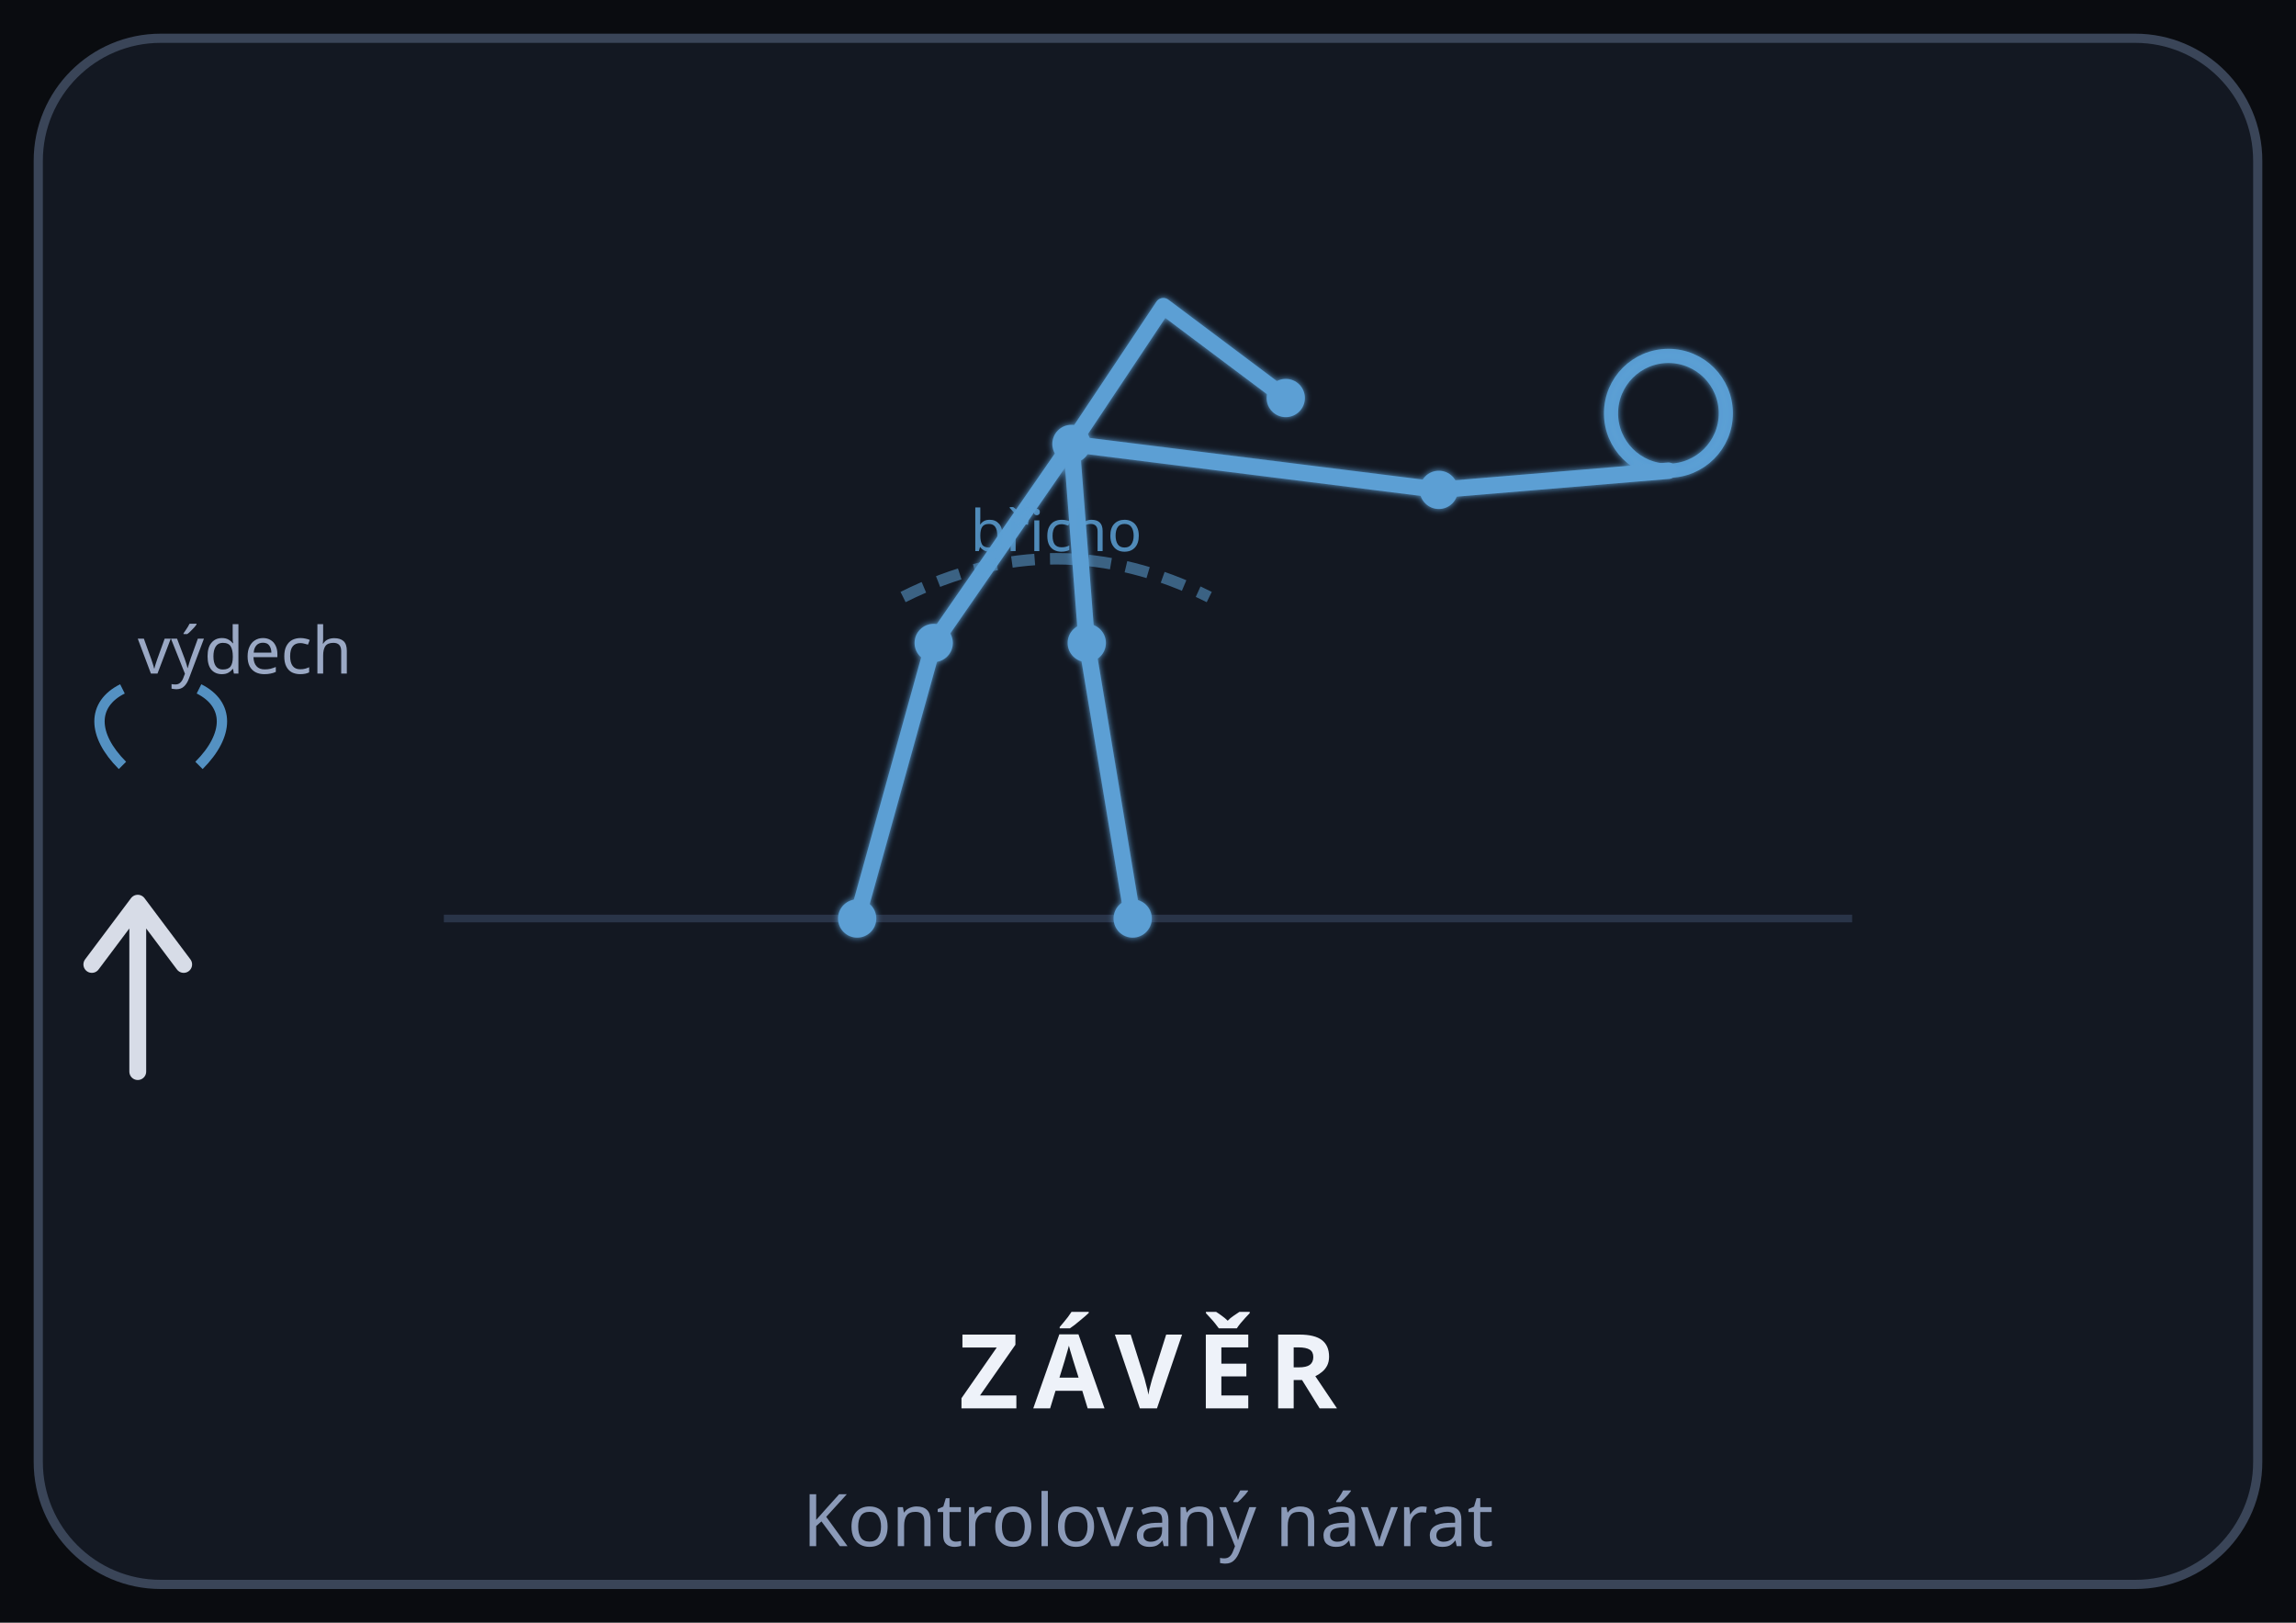
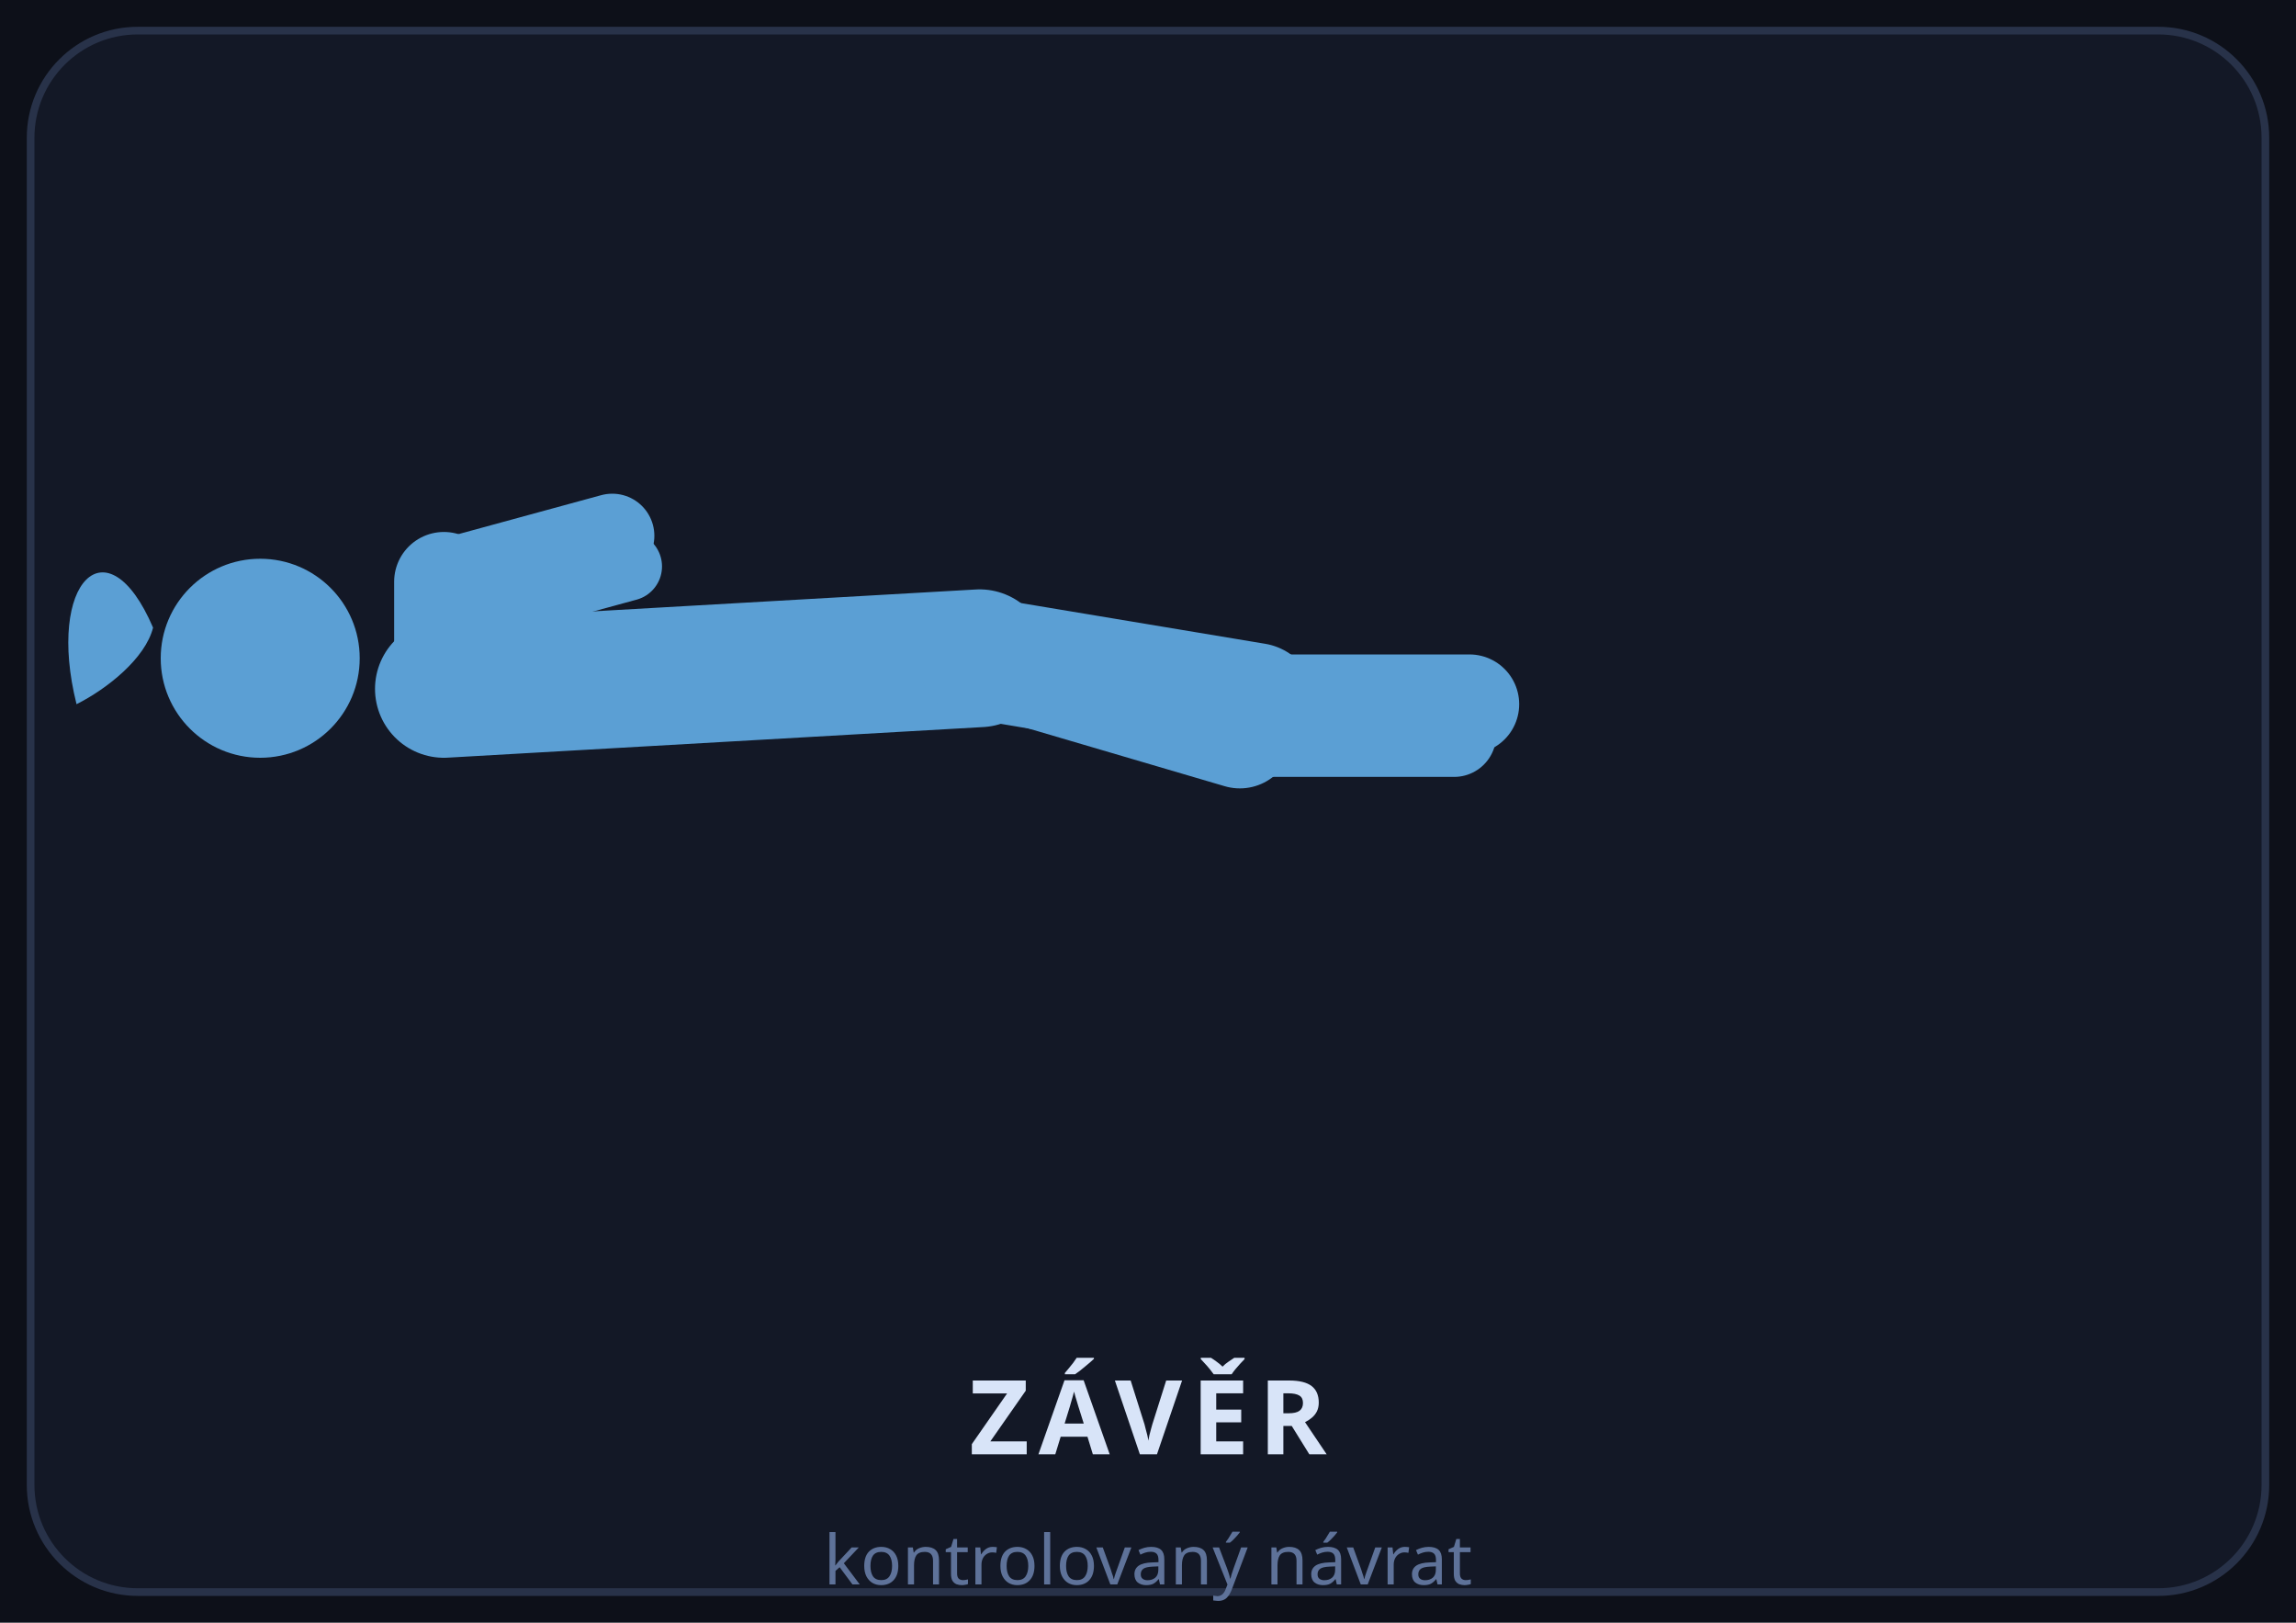
<svg xmlns="http://www.w3.org/2000/svg" viewBox="0 0 300 212" fill="none" aria-hidden="true">
-   <defs>
-     <filter id="sfGlow" x="-40%" y="-40%" width="180%" height="180%">
-       <feGaussianBlur stdDeviation="0.45" result="b" />
-       <feMerge>
-         <feMergeNode in="b" />
-         <feMergeNode in="SourceGraphic" />
-       </feMerge>
-     </filter>
-   </defs>
-   <rect width="300" height="212" fill="#0a0c10" />
-   <rect x="5" y="5" width="290" height="202" rx="16" ry="16" fill="#131822" stroke="#3a4558" stroke-width="1.2" />
-   <g transform="translate(50,12)">
-     <line x1="8" y1="108" x2="192" y2="108" stroke="#4a5f82" stroke-width="1" opacity="0.4" />
-     <g filter="url(#sfGlow)">
-       <circle cx="168" cy="42" r="7.5" stroke="#5b9fd4" stroke-width="1.85" fill="none" opacity="0.98" />
-       <path d="M168 49.5 L138 52 L90 46" stroke="#5b9fd4" stroke-width="2.15" stroke-linecap="round" stroke-linejoin="round" />
-       <path d="M90 46 L72 72 L62 108" stroke="#5b9fd4" stroke-width="2.15" stroke-linecap="round" stroke-linejoin="round" />
-       <path d="M90 46 L92 72 L98 108" stroke="#5b9fd4" stroke-width="2.15" stroke-linecap="round" stroke-linejoin="round" />
-       <path d="M90 46 L102 28 L118 40" stroke="#5b9fd4" stroke-width="2.15" stroke-linecap="round" stroke-linejoin="round" />
-       <circle cx="118" cy="40" r="2.5" fill="#5b9fd4" />
-       <circle cx="138" cy="52" r="2.5" fill="#5b9fd4" />
-       <circle cx="90" cy="46" r="2.5" fill="#5b9fd4" />
-       <circle cx="72" cy="72" r="2.5" fill="#5b9fd4" />
-       <circle cx="92" cy="72" r="2.5" fill="#5b9fd4" />
-       <circle cx="62" cy="108" r="2.5" fill="#5b9fd4" />
-       <circle cx="98" cy="108" r="2.5" fill="#5b9fd4" />
-     </g>
-   </g>
-   <g transform="translate(18,118)" stroke="#e8edf7" stroke-width="2.2" stroke-linecap="round" stroke-linejoin="round" fill="none" opacity="0.92">
-     <path d="M0 22 L0 0 M-6 8 L0 0 L6 8" />
-   </g>
-   <g transform="translate(14,92)" stroke="#5b9fd4" fill="none" stroke-width="1.35" opacity="0.9">
-     <path d="M2 8 C-2 4 -2 0 2 -2" />
-     <path d="M12 8 C16 4 16 0 12 -2" />
-   </g>
-   <text x="18" y="88" fill="#9aa8c4" font-family="Segoe UI,system-ui,sans-serif" font-size="8.5">výdech</text>
-   <path d="M118 78 Q138 68 158 78" stroke="#5b9fd4" fill="none" stroke-width="1.5" opacity="0.55" stroke-dasharray="3 2" />
-   <text x="138" y="72" text-anchor="middle" fill="#5b9fd4" font-family="Segoe UI,system-ui,sans-serif" font-size="7.5" opacity="0.85">břicho</text>
-   <text x="150" y="184" text-anchor="middle" fill="#eef2f9" font-family="Segoe UI,system-ui,sans-serif" font-size="13.5" font-weight="700" letter-spacing="0.14em">ZÁVĚR</text>
-   <text x="150" y="202" text-anchor="middle" fill="#8b9ab8" font-family="Segoe UI,system-ui,sans-serif" font-size="9.5">Kontrolovaný návrat</text>
+   <rect width="300" height="212" fill="#0d1019" />
+   <rect x="4" y="4" width="292" height="204" rx="14" fill="#131826" stroke="#283249" stroke-width="1" />
+   <line x1="58" y1="90" x2="60" y2="80" stroke="#5b9fd4" stroke-width="11" stroke-linecap="round" stroke-linejoin="round" />
+   <line x1="60" y1="80" x2="82" y2="74" stroke="#5b9fd4" stroke-width="9" stroke-linecap="round" stroke-linejoin="round" />
+   <line x1="128" y1="86" x2="162" y2="96" stroke="#5b9fd4" stroke-width="14" stroke-linecap="round" stroke-linejoin="round" />
+   <line x1="162" y1="96" x2="190" y2="96" stroke="#5b9fd4" stroke-width="11" stroke-linecap="round" stroke-linejoin="round" />
+   <line x1="58" y1="90" x2="128" y2="86" stroke="#5b9fd4" stroke-width="18" stroke-linecap="round" stroke-linejoin="round" />
+   <line x1="128" y1="86" x2="164" y2="92" stroke="#5b9fd4" stroke-width="16" stroke-linecap="round" stroke-linejoin="round" />
+   <line x1="164" y1="92" x2="192" y2="92" stroke="#5b9fd4" stroke-width="13" stroke-linecap="round" stroke-linejoin="round" />
+   <line x1="58" y1="90" x2="58" y2="76" stroke="#5b9fd4" stroke-width="13" stroke-linecap="round" stroke-linejoin="round" />
+   <line x1="58" y1="76" x2="80" y2="70" stroke="#5b9fd4" stroke-width="11" stroke-linecap="round" stroke-linejoin="round" />
+   <path d="M20 82 C14 68 6 76 10 92 C14 90 19 86 20 82Z" fill="#5b9fd4" />
+   <circle cx="34" cy="86" r="13" fill="#5b9fd4" />
+   <text x="150" y="190" text-anchor="middle" fill="#d8e4f8" font-family="'Segoe UI',system-ui,sans-serif" font-size="13.5" font-weight="700" letter-spacing="0.09em">ZÁVĚR</text>
+   <text x="150" y="207" text-anchor="middle" fill="#5e7299" font-family="'Segoe UI',system-ui,sans-serif" font-size="9" font-weight="400">kontrolovaný návrat</text>
</svg>
